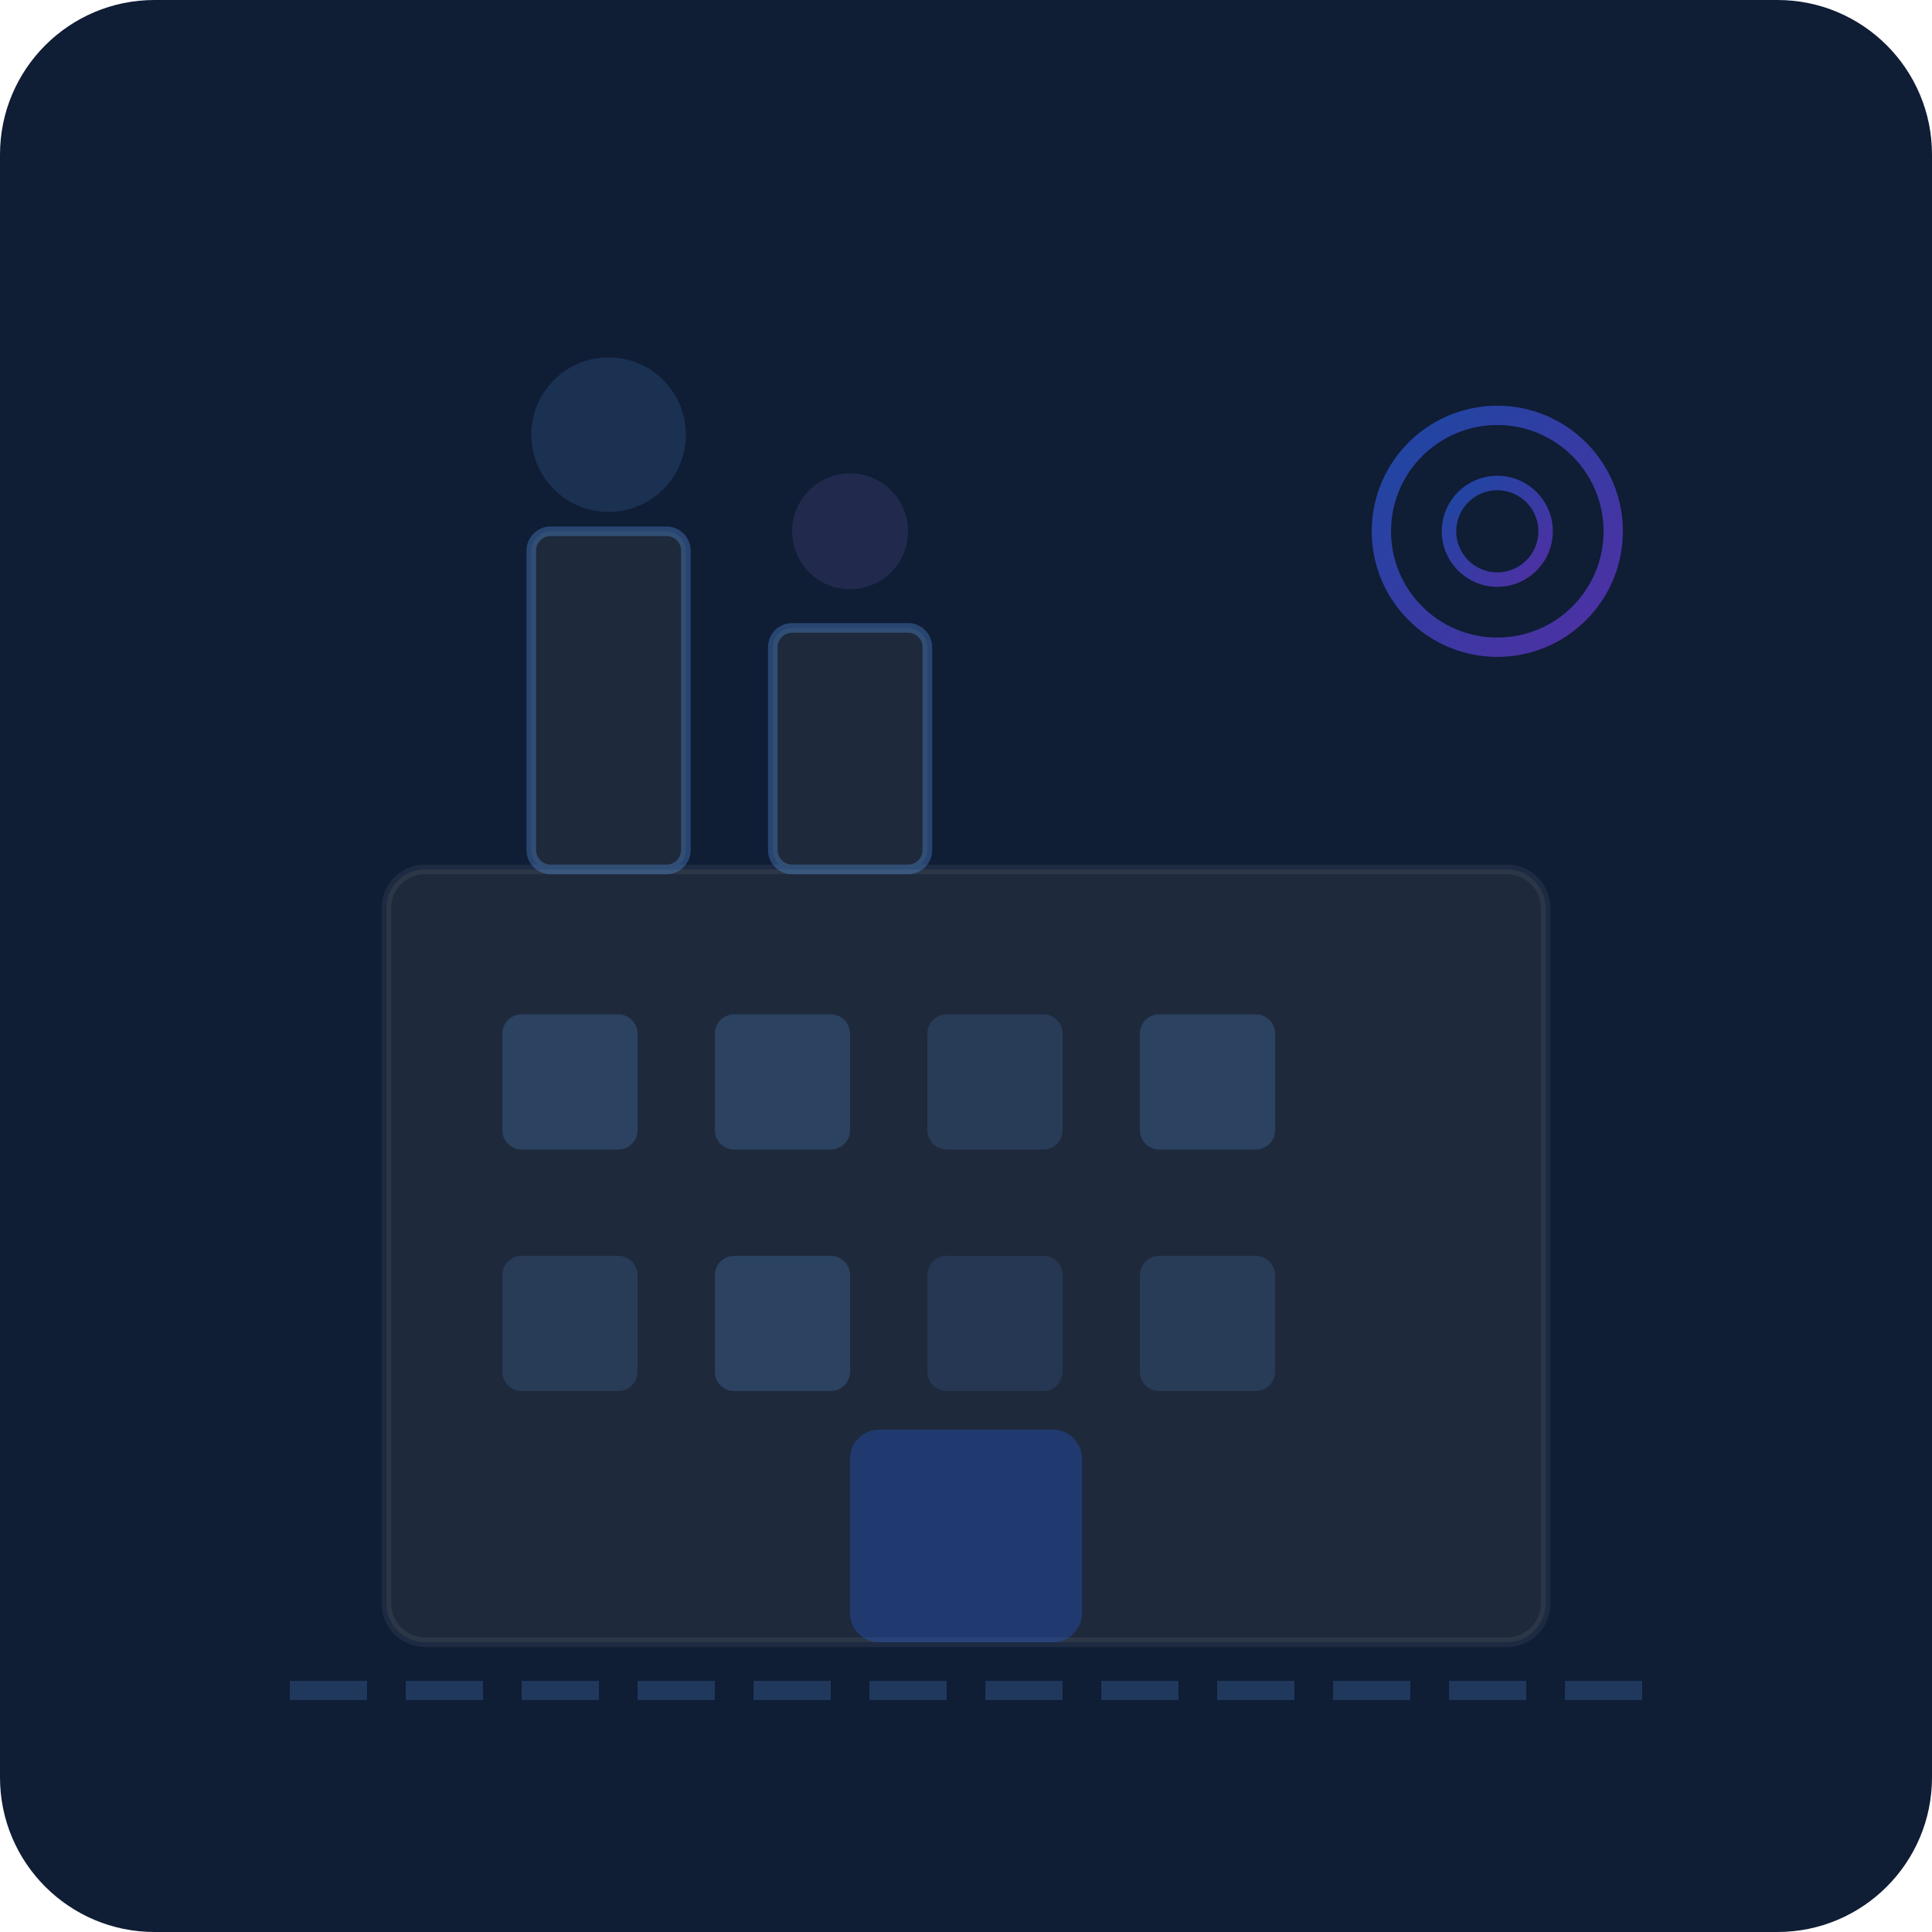
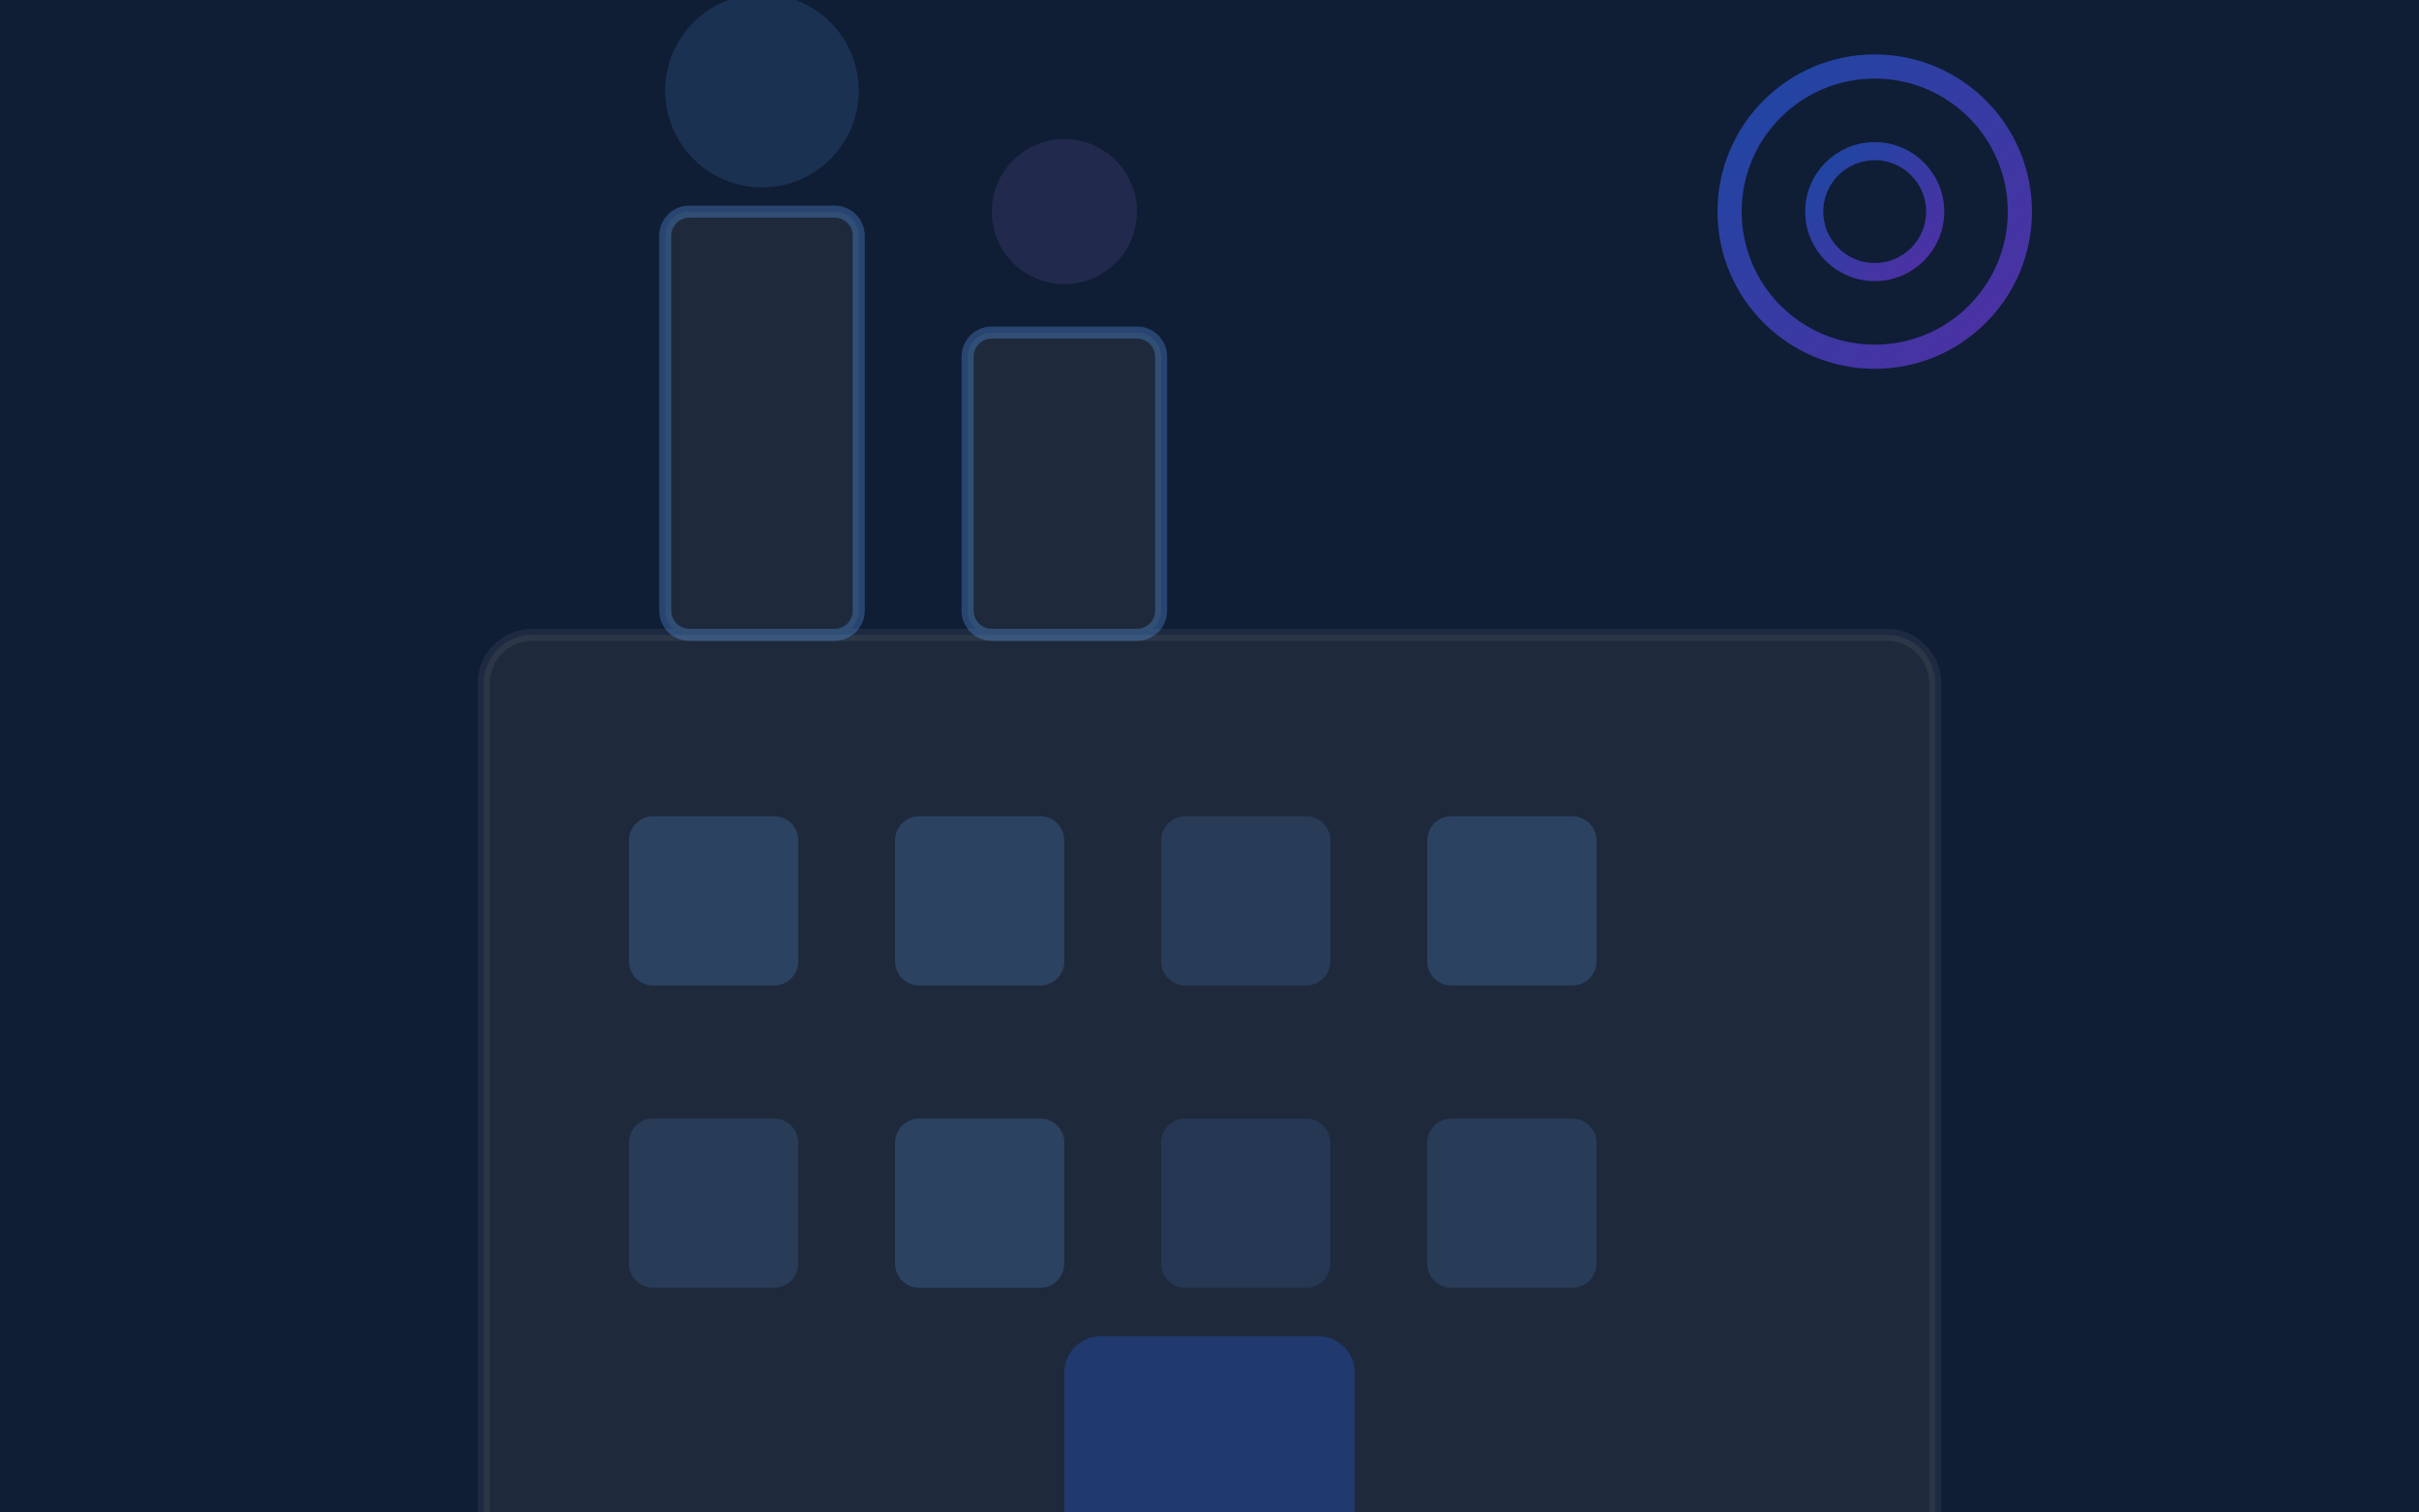
- <svg xmlns="http://www.w3.org/2000/svg" viewBox="0 0 200 200" fill="none">
-   <defs>
-     <linearGradient id="mGrad" x1="0%" y1="0%" x2="100%" y2="100%">
-       <stop offset="0%" style="stop-color:#2563eb" />
-       <stop offset="100%" style="stop-color:#7c3aed" />
-     </linearGradient>
-   </defs>
-   <rect width="200" height="200" rx="16" fill="#0f1d35" />
-   <rect x="40" y="90" width="120" height="80" rx="4" fill="#1e293b" stroke="rgba(255,255,255,0.06)" stroke-width="1" />
-   <rect x="55" y="55" width="16" height="35" rx="2" fill="#1e293b" stroke="rgba(96,165,250,0.3)" stroke-width="1" />
-   <rect x="80" y="65" width="16" height="25" rx="2" fill="#1e293b" stroke="rgba(96,165,250,0.3)" stroke-width="1" />
-   <circle cx="63" cy="45" r="8" fill="rgba(96,165,250,0.15)">
-     <animate attributeName="cy" values="45;35;45" dur="4s" repeatCount="indefinite" />
-     <animate attributeName="opacity" values="0.15;0.05;0.15" dur="4s" repeatCount="indefinite" />
-   </circle>
-   <circle cx="88" cy="55" r="6" fill="rgba(167,139,250,0.12)">
-     <animate attributeName="cy" values="55;45;55" dur="3.5s" repeatCount="indefinite" />
-     <animate attributeName="opacity" values="0.12;0.04;0.12" dur="3.5s" repeatCount="indefinite" />
-   </circle>
-   <rect x="52" y="105" width="14" height="14" rx="2" fill="rgba(96,165,250,0.2)" />
-   <rect x="74" y="105" width="14" height="14" rx="2" fill="rgba(96,165,250,0.2)" />
-   <rect x="96" y="105" width="14" height="14" rx="2" fill="rgba(96,165,250,0.15)" />
-   <rect x="118" y="105" width="14" height="14" rx="2" fill="rgba(96,165,250,0.2)" />
-   <rect x="52" y="130" width="14" height="14" rx="2" fill="rgba(96,165,250,0.15)" />
-   <rect x="74" y="130" width="14" height="14" rx="2" fill="rgba(96,165,250,0.2)" />
-   <rect x="96" y="130" width="14" height="14" rx="2" fill="rgba(96,165,250,0.12)" />
-   <rect x="118" y="130" width="14" height="14" rx="2" fill="rgba(96,165,250,0.15)" />
-   <rect x="88" y="148" width="24" height="22" rx="3" fill="rgba(37,99,235,0.3)" />
-   <g transform="translate(155, 55)" opacity="0.6">
-     <circle cx="0" cy="0" r="12" fill="none" stroke="url(#mGrad)" stroke-width="2" />
-     <circle cx="0" cy="0" r="5" fill="none" stroke="url(#mGrad)" stroke-width="1.5" />
-     <animateTransform attributeName="transform" type="rotate" from="0 155 55" to="360 155 55" dur="15s" repeatCount="indefinite" />
+ <svg xmlns="http://www.w3.org/2000/svg" viewBox="0 0 320 200" fill="none">
+   <g transform="translate(0,-60) scale(1.6)">
+     <defs>
+       <linearGradient id="mGrad" x1="0%" y1="0%" x2="100%" y2="100%">
+         <stop offset="0%" style="stop-color:#2563eb" />
+         <stop offset="100%" style="stop-color:#7c3aed" />
+       </linearGradient>
+     </defs>
+     <rect width="200" height="200" rx="16" fill="#0f1d35" />
+     <rect x="40" y="90" width="120" height="80" rx="4" fill="#1e293b" stroke="rgba(255,255,255,0.06)" stroke-width="1" />
+     <rect x="55" y="55" width="16" height="35" rx="2" fill="#1e293b" stroke="rgba(96,165,250,0.3)" stroke-width="1" />
+     <rect x="80" y="65" width="16" height="25" rx="2" fill="#1e293b" stroke="rgba(96,165,250,0.3)" stroke-width="1" />
+     <circle cx="63" cy="45" r="8" fill="rgba(96,165,250,0.15)">
+       <animate attributeName="cy" values="45;35;45" dur="4s" repeatCount="indefinite" />
+       <animate attributeName="opacity" values="0.15;0.05;0.15" dur="4s" repeatCount="indefinite" />
+     </circle>
+     <circle cx="88" cy="55" r="6" fill="rgba(167,139,250,0.12)">
+       <animate attributeName="cy" values="55;45;55" dur="3.5s" repeatCount="indefinite" />
+       <animate attributeName="opacity" values="0.12;0.04;0.12" dur="3.5s" repeatCount="indefinite" />
+     </circle>
+     <rect x="52" y="105" width="14" height="14" rx="2" fill="rgba(96,165,250,0.2)" />
+     <rect x="74" y="105" width="14" height="14" rx="2" fill="rgba(96,165,250,0.2)" />
+     <rect x="96" y="105" width="14" height="14" rx="2" fill="rgba(96,165,250,0.15)" />
+     <rect x="118" y="105" width="14" height="14" rx="2" fill="rgba(96,165,250,0.2)" />
+     <rect x="52" y="130" width="14" height="14" rx="2" fill="rgba(96,165,250,0.15)" />
+     <rect x="74" y="130" width="14" height="14" rx="2" fill="rgba(96,165,250,0.2)" />
+     <rect x="96" y="130" width="14" height="14" rx="2" fill="rgba(96,165,250,0.12)" />
+     <rect x="118" y="130" width="14" height="14" rx="2" fill="rgba(96,165,250,0.15)" />
+     <rect x="88" y="148" width="24" height="22" rx="3" fill="rgba(37,99,235,0.3)" />
+     <g transform="translate(155, 55)" opacity="0.6">
+       <circle cx="0" cy="0" r="12" fill="none" stroke="url(#mGrad)" stroke-width="2" />
+       <circle cx="0" cy="0" r="5" fill="none" stroke="url(#mGrad)" stroke-width="1.5" />
+       <animateTransform attributeName="transform" type="rotate" from="0 155 55" to="360 155 55" dur="15s" repeatCount="indefinite" />
+     </g>
+     <line x1="30" y1="175" x2="170" y2="175" stroke="rgba(96,165,250,0.2)" stroke-width="2" stroke-dasharray="8,4" />
  </g>
-   <line x1="30" y1="175" x2="170" y2="175" stroke="rgba(96,165,250,0.2)" stroke-width="2" stroke-dasharray="8,4" />
</svg>
